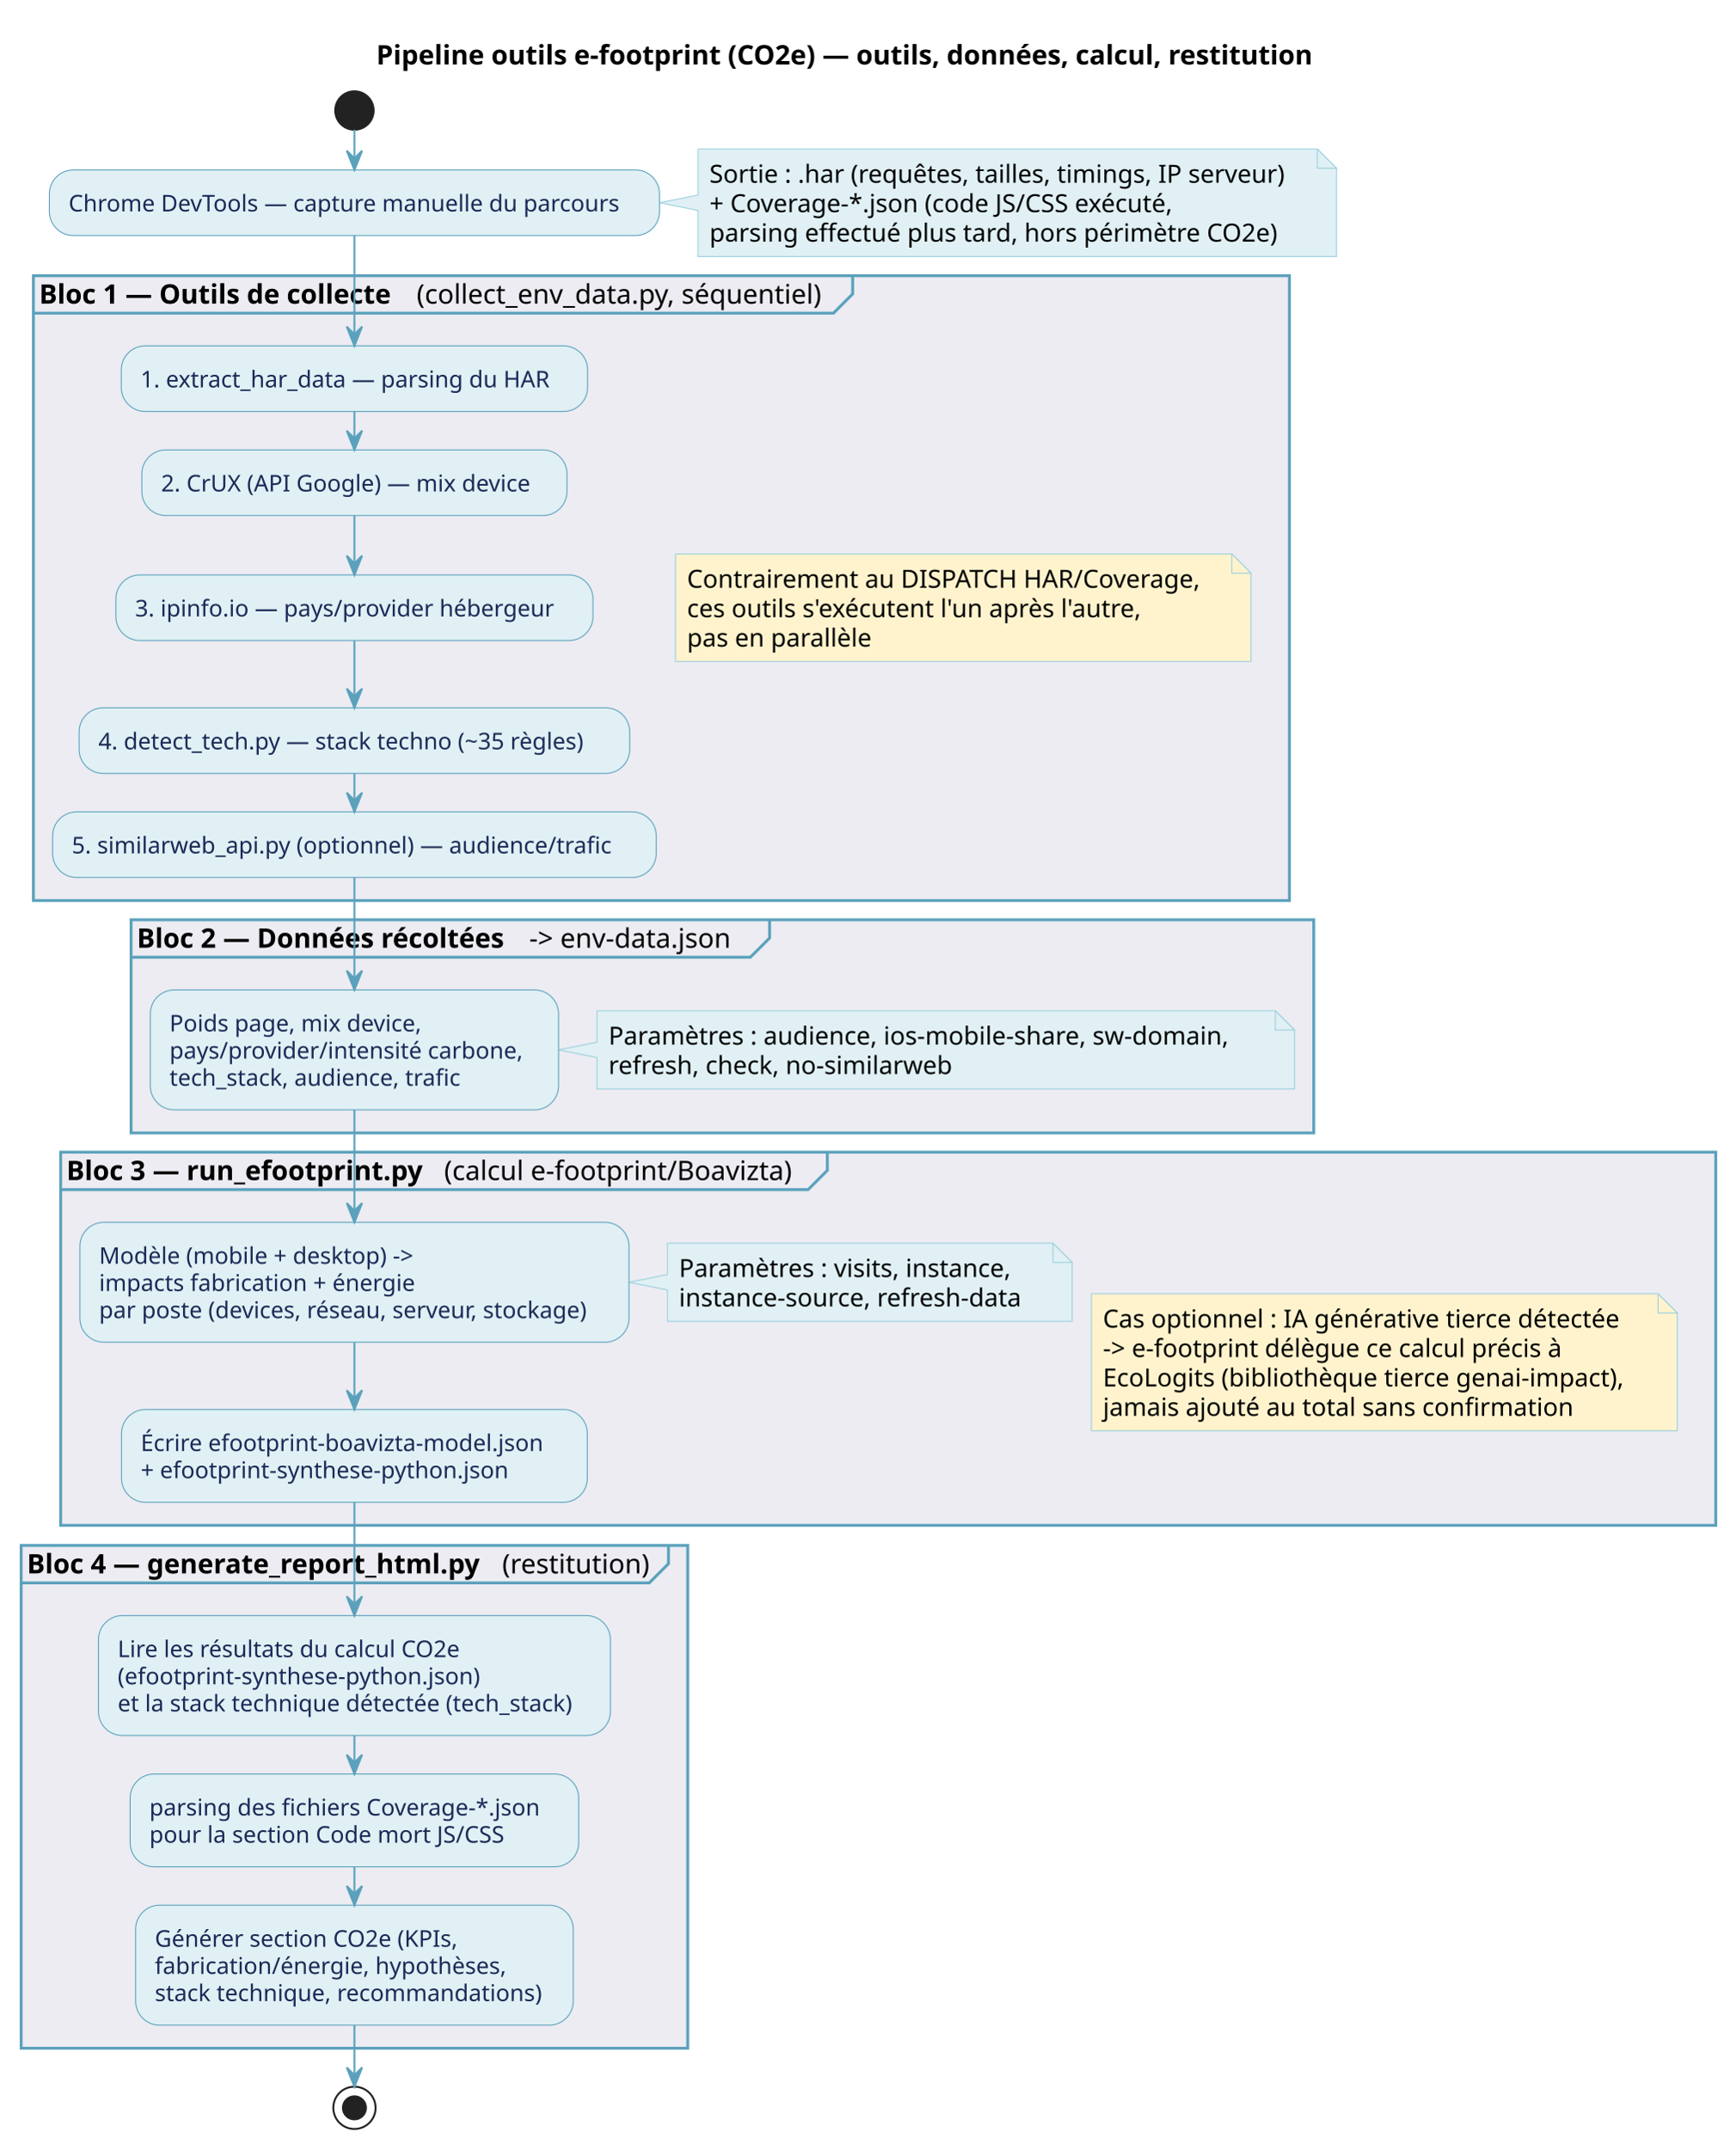
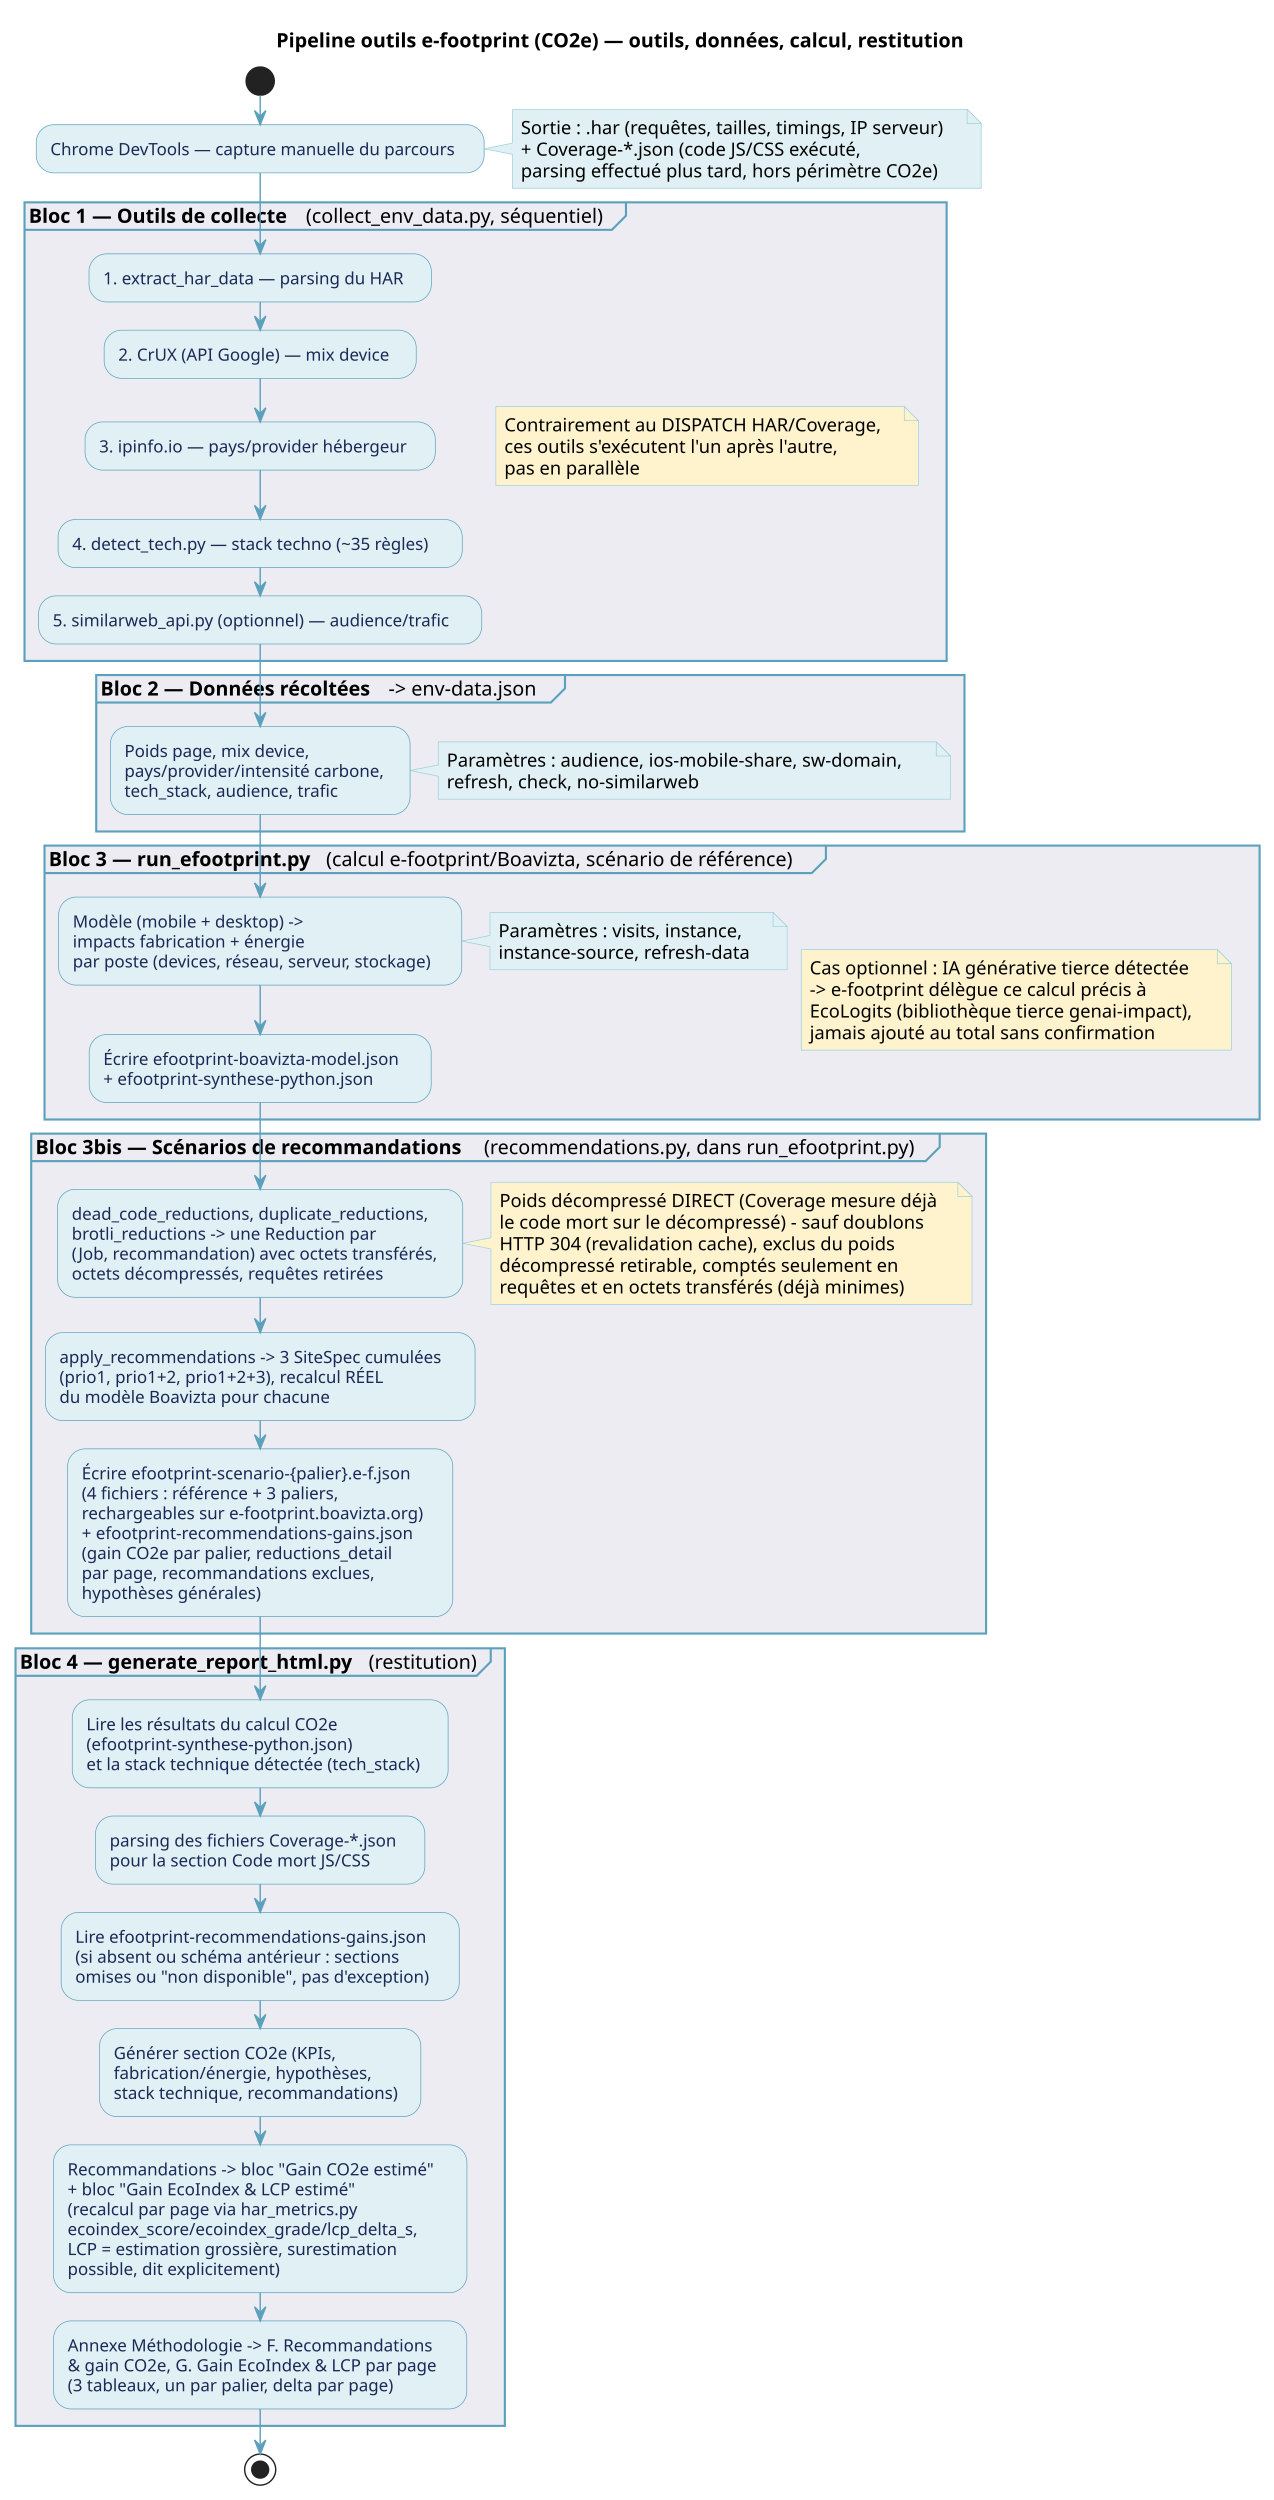
- <svg xmlns="http://www.w3.org/2000/svg" contentStyleType="text/css" data-diagram-type="ACTIVITY" height="1118px" preserveAspectRatio="none" style="width:903px;height:1118px;background:#FFFFFF;" version="1.1" viewBox="0 0 903 1118" width="903px" zoomAndPan="magnify">
+ <svg xmlns="http://www.w3.org/2000/svg" contentStyleType="text/css" data-diagram-type="ACTIVITY" height="1772px" preserveAspectRatio="none" style="width:903px;height:1772px;background:#FFFFFF;" version="1.1" viewBox="0 0 903 1772" width="903px" zoomAndPan="magnify">
  <defs />
  <g>
    <g class="title" data-source-line="1">
      <text fill="#000000" font-family="sans-serif" font-size="14" font-weight="bold" lengthAdjust="spacing" textLength="509.257" x="195.778" y="33.535">Pipeline outils e-footprint (CO2e) — outils, données, calcul, restitution</text>
    </g>
    <ellipse cx="184.423" cy="57.488" fill="#222222" rx="10" ry="10" style="stroke:#222222;stroke-width:1;" />
    <path d="M363.161,77.488 L363.161,101.454 L343.161,105.454 L363.161,109.454 L363.161,133.42 A0,0 0 0 0 363.161,133.42 L695.475,133.42 A0,0 0 0 0 695.475,133.42 L695.475,87.488 L685.475,77.488 L363.161,77.488 A0,0 0 0 0 363.161,77.488" fill="#E0F0F4" style="stroke:#9BD0DD;stroke-width:0.5;" />
    <path d="M685.475,77.488 L685.475,87.488 L695.475,87.488 L685.475,77.488" fill="#E0F0F4" style="stroke:#9BD0DD;stroke-width:0.5;" />
    <text fill="#000000" font-family="sans-serif" font-size="13" lengthAdjust="spacing" textLength="311.315" x="369.161" y="95.057">Sortie : .har (requêtes, tailles, timings, IP serveur)</text>
    <text fill="#000000" font-family="sans-serif" font-size="13" lengthAdjust="spacing" textLength="258.68" x="369.161" y="110.367">+ Coverage-*.json (code JS/CSS exécuté,</text>
    <text fill="#000000" font-family="sans-serif" font-size="13" lengthAdjust="spacing" textLength="307.176" x="369.161" y="125.678">parsing effectué plus tard, hors périmètre CO2e)</text>
    <rect fill="#E0F0F4" height="34.133" rx="12.5" ry="12.5" style="stroke:#5BA1BC;stroke-width:0.5;" width="317.475" x="25.686" y="88.388" />
    <text fill="#1C2856" font-family="sans-serif" font-size="12" lengthAdjust="spacing" textLength="297.475" x="35.686" y="109.989">Chrome DevTools — capture manuelle du parcours</text>
    <rect fill="#ECECF2" height="325.052" style="stroke:#5BA1BC;stroke-width:1.5;" width="653.603" x="17.373" y="143.42" />
    <path d="M443.689,143.42 L443.689,152.908 L433.689,162.908 L17.373,162.908" fill="none" style="stroke:#5BA1BC;stroke-width:1.5;" />
    <text fill="#000000" font-family="sans-serif" font-size="14" font-weight="bold" lengthAdjust="spacing" textLength="191.994" x="20.373" y="157.955">Bloc 1 — Outils de collecte</text>
    <text fill="#000000" font-family="sans-serif" font-size="14" lengthAdjust="spacing" textLength="219.892" x="216.797" y="157.955">(collect_env_data.py, séquentiel)</text>
    <path d="M351.473,288.174 L351.473,344.106 L650.977,344.106 L650.977,298.174 L640.977,288.174 L351.473,288.174" fill="#FFF3CD" style="stroke:#9BD0DD;stroke-width:0.5;" />
    <path d="M640.977,288.174 L640.977,298.174 L650.977,298.174 L640.977,288.174" fill="#FFF3CD" style="stroke:#9BD0DD;stroke-width:0.5;" />
    <text fill="#000000" font-family="sans-serif" font-size="13" lengthAdjust="spacing" textLength="278.503" x="357.473" y="305.742">Contrairement au DISPATCH HAR/Coverage,</text>
    <text fill="#000000" font-family="sans-serif" font-size="13" lengthAdjust="spacing" textLength="248.917" x="357.473" y="321.053">ces outils s'exécutent l'un après l'autre,</text>
    <text fill="#000000" font-family="sans-serif" font-size="13" lengthAdjust="spacing" textLength="99.144" x="357.473" y="336.363">pas en parallèle</text>
    <rect fill="#E0F0F4" height="34.133" rx="12.5" ry="12.5" style="stroke:#5BA1BC;stroke-width:0.5;" width="242.644" x="63.101" y="179.908" />
    <text fill="#1C2856" font-family="sans-serif" font-size="12" lengthAdjust="spacing" textLength="222.644" x="73.101" y="201.51">1. extract_har_data — parsing du HAR</text>
    <rect fill="#E0F0F4" height="34.133" rx="12.5" ry="12.5" style="stroke:#5BA1BC;stroke-width:0.5;" width="221.211" x="73.818" y="234.041" />
    <text fill="#1C2856" font-family="sans-serif" font-size="12" lengthAdjust="spacing" textLength="201.211" x="83.818" y="255.643">2. CrUX (API Google) — mix device</text>
    <rect fill="#E0F0F4" height="34.133" rx="12.5" ry="12.5" style="stroke:#5BA1BC;stroke-width:0.5;" width="248.258" x="60.294" y="299.073" />
    <text fill="#1C2856" font-family="sans-serif" font-size="12" lengthAdjust="spacing" textLength="228.258" x="70.294" y="320.675">3. ipinfo.io — pays/provider hébergeur</text>
    <rect fill="#E0F0F4" height="34.133" rx="12.5" ry="12.5" style="stroke:#5BA1BC;stroke-width:0.5;" width="286.496" x="41.175" y="368.206" />
    <text fill="#1C2856" font-family="sans-serif" font-size="12" lengthAdjust="spacing" textLength="266.496" x="51.175" y="389.808">4. detect_tech.py — stack techno (~35 règles)</text>
    <rect fill="#E0F0F4" height="34.133" rx="12.5" ry="12.5" style="stroke:#5BA1BC;stroke-width:0.5;" width="314.1" x="27.373" y="422.339" />
    <text fill="#1C2856" font-family="sans-serif" font-size="12" lengthAdjust="spacing" textLength="294.1" x="37.373" y="443.94">5. similarweb_api.py (optionnel) — audience/trafic</text>
    <rect fill="#ECECF2" height="110.887" style="stroke:#5BA1BC;stroke-width:1.5;" width="615.432" x="68.201" y="478.472" />
    <path d="M400.467,478.472 L400.467,487.96 L390.467,497.96 L68.201,497.96" fill="none" style="stroke:#5BA1BC;stroke-width:1.5;" />
    <text fill="#000000" font-family="sans-serif" font-size="14" font-weight="bold" lengthAdjust="spacing" textLength="199.719" x="71.201" y="493.007">Bloc 2 — Données récoltées</text>
    <text fill="#000000" font-family="sans-serif" font-size="14" lengthAdjust="spacing" textLength="118.118" x="275.349" y="493.007">-&gt; env-data.json</text>
    <path d="M310.646,525.849 L310.646,542.159 L290.646,546.159 L310.646,550.159 L310.646,566.47 A0,0 0 0 0 310.646,566.47 L673.632,566.47 A0,0 0 0 0 673.632,566.47 L673.632,535.849 L663.632,525.849 L310.646,525.849 A0,0 0 0 0 310.646,525.849" fill="#E0F0F4" style="stroke:#9BD0DD;stroke-width:0.5;" />
    <path d="M663.632,525.849 L663.632,535.849 L673.632,535.849 L663.632,525.849" fill="#E0F0F4" style="stroke:#9BD0DD;stroke-width:0.5;" />
    <text fill="#000000" font-family="sans-serif" font-size="13" lengthAdjust="spacing" textLength="341.986" x="316.646" y="543.417">Paramètres : audience, ios-mobile-share, sw-domain,</text>
    <text fill="#000000" font-family="sans-serif" font-size="13" lengthAdjust="spacing" textLength="188.83" x="316.646" y="558.727">refresh, check, no-similarweb</text>
    <rect fill="#E0F0F4" height="62.398" rx="12.5" ry="12.5" style="stroke:#5BA1BC;stroke-width:0.5;" width="212.445" x="78.201" y="514.96" />
    <text fill="#1C2856" font-family="sans-serif" font-size="12" lengthAdjust="spacing" textLength="137.256" x="88.201" y="536.562">Poids page, mix device,</text>
    <text fill="#1C2856" font-family="sans-serif" font-size="12" lengthAdjust="spacing" textLength="192.445" x="88.201" y="550.694">pays/provider/intensité carbone,</text>
    <text fill="#1C2856" font-family="sans-serif" font-size="12" lengthAdjust="spacing" textLength="158.461" x="88.201" y="564.827">tech_stack, audience, trafic</text>
    <rect fill="#ECECF2" height="194.152" style="stroke:#5BA1BC;stroke-width:1.5;" width="861.251" x="31.562" y="599.358" />
-     <path d="M430.506,599.358 L430.506,608.847 L420.506,618.847 L31.562,618.847" fill="none" style="stroke:#5BA1BC;stroke-width:1.5;" />
+     <path d="M585.402,599.358 L585.402,608.847 L575.402,618.847 L31.562,618.847" fill="none" style="stroke:#5BA1BC;stroke-width:1.5;" />
    <text fill="#000000" font-family="sans-serif" font-size="14" font-weight="bold" lengthAdjust="spacing" textLength="192.117" x="34.562" y="613.894">Bloc 3 — run_efootprint.py</text>
-     <text fill="#000000" font-family="sans-serif" font-size="14" lengthAdjust="spacing" textLength="192.398" x="231.109" y="613.894">(calcul e-footprint/Boavizta)</text>
+     <text fill="#000000" font-family="sans-serif" font-size="14" lengthAdjust="spacing" textLength="347.293" x="231.109" y="613.894">(calcul e-footprint/Boavizta, scénario de référence)</text>
    <path d="M567.921,673.058 L567.921,744.3 L872.813,744.3 L872.813,683.058 L862.813,673.058 L567.921,673.058" fill="#FFF3CD" style="stroke:#9BD0DD;stroke-width:0.5;" />
    <path d="M862.813,673.058 L862.813,683.058 L872.813,683.058 L862.813,673.058" fill="#FFF3CD" style="stroke:#9BD0DD;stroke-width:0.5;" />
    <text fill="#000000" font-family="sans-serif" font-size="13" lengthAdjust="spacing" textLength="278.586" x="573.921" y="690.626">Cas optionnel : IA générative tierce détectée</text>
    <text fill="#000000" font-family="sans-serif" font-size="13" lengthAdjust="spacing" textLength="257.893" x="573.921" y="705.937">-&gt; e-footprint délègue ce calcul précis à</text>
    <text fill="#000000" font-family="sans-serif" font-size="13" lengthAdjust="spacing" textLength="283.893" x="573.921" y="721.247">EcoLogits (bibliothèque tierce genai-impact),</text>
    <text fill="#000000" font-family="sans-serif" font-size="13" lengthAdjust="spacing" textLength="253.646" x="573.921" y="736.558">jamais ajouté au total sans confirmation</text>
    <path d="M347.285,646.735 L347.285,663.046 L327.285,667.046 L347.285,671.046 L347.285,687.356 A0,0 0 0 0 347.285,687.356 L557.921,687.356 A0,0 0 0 0 557.921,687.356 L557.921,656.735 L547.921,646.735 L347.285,646.735 A0,0 0 0 0 347.285,646.735" fill="#E0F0F4" style="stroke:#9BD0DD;stroke-width:0.5;" />
    <path d="M547.921,646.735 L547.921,656.735 L557.921,656.735 L547.921,646.735" fill="#E0F0F4" style="stroke:#9BD0DD;stroke-width:0.5;" />
    <text fill="#000000" font-family="sans-serif" font-size="13" lengthAdjust="spacing" textLength="179.797" x="353.285" y="664.304">Paramètres : visits, instance,</text>
    <text fill="#000000" font-family="sans-serif" font-size="13" lengthAdjust="spacing" textLength="189.636" x="353.285" y="679.614">instance-source, refresh-data</text>
    <rect fill="#E0F0F4" height="62.398" rx="12.5" ry="12.5" style="stroke:#5BA1BC;stroke-width:0.5;" width="285.723" x="41.562" y="635.847" />
    <text fill="#1C2856" font-family="sans-serif" font-size="12" lengthAdjust="spacing" textLength="177.644" x="51.562" y="657.448">Modèle (mobile + desktop) -&gt;</text>
    <text fill="#1C2856" font-family="sans-serif" font-size="12" lengthAdjust="spacing" textLength="172.418" x="51.562" y="671.581">impacts fabrication + énergie</text>
    <text fill="#1C2856" font-family="sans-serif" font-size="12" lengthAdjust="spacing" textLength="265.723" x="51.562" y="685.714">par poste (devices, réseau, serveur, stockage)</text>
    <rect fill="#E0F0F4" height="48.266" rx="12.5" ry="12.5" style="stroke:#5BA1BC;stroke-width:0.5;" width="242.393" x="63.227" y="733.245" />
    <text fill="#1C2856" font-family="sans-serif" font-size="12" lengthAdjust="spacing" textLength="222.393" x="73.227" y="754.847">Écrire efootprint-boavizta-model.json</text>
    <text fill="#1C2856" font-family="sans-serif" font-size="12" lengthAdjust="spacing" textLength="205.635" x="73.227" y="768.98">+ efootprint-synthese-python.json</text>
-     <rect fill="#ECECF2" height="261.551" style="stroke:#5BA1BC;stroke-width:1.5;" width="346.847" x="11" y="803.964" />
-     <path d="M347.847,803.964 L347.847,813.452 L337.847,823.452 L11,823.452" fill="none" style="stroke:#5BA1BC;stroke-width:1.5;" />
-     <text fill="#000000" font-family="sans-serif" font-size="14" font-weight="bold" lengthAdjust="spacing" textLength="242.867" x="14" y="818.499">Bloc 4 — generate_report_html.py</text>
-     <text fill="#000000" font-family="sans-serif" font-size="14" lengthAdjust="spacing" textLength="79.55" x="261.297" y="818.499">(restitution)</text>
-     <rect fill="#E0F0F4" height="62.398" rx="12.5" ry="12.5" style="stroke:#5BA1BC;stroke-width:0.5;" width="266.398" x="51.224" y="840.452" />
-     <text fill="#1C2856" font-family="sans-serif" font-size="12" lengthAdjust="spacing" textLength="187.272" x="61.224" y="862.054">Lire les résultats du calcul CO2e</text>
-     <text fill="#1C2856" font-family="sans-serif" font-size="12" lengthAdjust="spacing" textLength="200.103" x="61.224" y="876.187">(efootprint-synthese-python.json)</text>
-     <text fill="#1C2856" font-family="sans-serif" font-size="12" lengthAdjust="spacing" textLength="246.398" x="61.224" y="890.319">et la stack technique détectée (tech_stack)</text>
-     <rect fill="#E0F0F4" height="48.266" rx="12.5" ry="12.5" style="stroke:#5BA1BC;stroke-width:0.5;" width="233.393" x="67.727" y="922.851" />
-     <text fill="#1C2856" font-family="sans-serif" font-size="12" lengthAdjust="spacing" textLength="213.393" x="77.727" y="944.452">parsing des fichiers Coverage-*.json</text>
-     <text fill="#1C2856" font-family="sans-serif" font-size="12" lengthAdjust="spacing" textLength="193.688" x="77.727" y="958.585">pour la section Code mort JS/CSS</text>
-     <rect fill="#E0F0F4" height="62.398" rx="12.5" ry="12.5" style="stroke:#5BA1BC;stroke-width:0.5;" width="227.721" x="70.563" y="991.116" />
-     <text fill="#1C2856" font-family="sans-serif" font-size="12" lengthAdjust="spacing" textLength="162.75" x="80.563" y="1012.718">Générer section CO2e (KPIs,</text>
-     <text fill="#1C2856" font-family="sans-serif" font-size="12" lengthAdjust="spacing" textLength="189.75" x="80.563" y="1026.851">fabrication/énergie, hypothèses,</text>
-     <text fill="#1C2856" font-family="sans-serif" font-size="12" lengthAdjust="spacing" textLength="207.721" x="80.563" y="1040.983">stack technique, recommandations)</text>
-     <ellipse cx="184.423" cy="1096.515" fill="none" rx="11" ry="11" style="stroke:#222222;stroke-width:1;" />
-     <ellipse cx="184.423" cy="1096.515" fill="#222222" rx="6" ry="6" style="stroke:#222222;stroke-width:1;" />
+     <rect fill="#ECECF2" height="354.358" style="stroke:#5BA1BC;stroke-width:1.5;" width="676.817" x="22.12" y="803.511" />
+     <path d="M666.071,803.511 L666.071,812.999 L656.071,822.999 L22.12,822.999" fill="none" style="stroke:#5BA1BC;stroke-width:1.5;" />
+     <text fill="#000000" font-family="sans-serif" font-size="14" font-weight="bold" lengthAdjust="spacing" textLength="313.469" x="25.12" y="818.046">Bloc 3bis — Scénarios de recommandations</text>
+     <text fill="#000000" font-family="sans-serif" font-size="14" lengthAdjust="spacing" textLength="316.053" x="343.018" y="818.046">(recommendations.py, dans run_efootprint.py)</text>
+     <path d="M348.002,837.988 L348.002,877.265 L328.002,881.265 L348.002,885.265 L348.002,924.541 A0,0 0 0 0 348.002,924.541 L688.937,924.541 A0,0 0 0 0 688.937,924.541 L688.937,847.988 L678.937,837.988 L348.002,837.988 A0,0 0 0 0 348.002,837.988" fill="#FFF3CD" style="stroke:#9BD0DD;stroke-width:0.5;" />
+     <path d="M678.937,837.988 L678.937,847.988 L688.937,847.988 L678.937,837.988" fill="#FFF3CD" style="stroke:#9BD0DD;stroke-width:0.5;" />
+     <text fill="#000000" font-family="sans-serif" font-size="13" lengthAdjust="spacing" textLength="319.935" x="354.002" y="855.557">Poids décompressé DIRECT (Coverage mesure déjà</text>
+     <text fill="#000000" font-family="sans-serif" font-size="13" lengthAdjust="spacing" textLength="315.999" x="354.002" y="870.867">le code mort sur le décompressé) - sauf doublons</text>
+     <text fill="#000000" font-family="sans-serif" font-size="13" lengthAdjust="spacing" textLength="296.226" x="354.002" y="886.178">HTTP 304 (revalidation cache), exclus du poids</text>
+     <text fill="#000000" font-family="sans-serif" font-size="13" lengthAdjust="spacing" textLength="291.129" x="354.002" y="901.488">décompressé retirable, comptés seulement en</text>
+     <text fill="#000000" font-family="sans-serif" font-size="13" lengthAdjust="spacing" textLength="297.127" x="354.002" y="916.799">requêtes et en octets transférés (déjà minimes)</text>
+     <rect fill="#E0F0F4" height="76.531" rx="12.5" ry="12.5" style="stroke:#5BA1BC;stroke-width:0.5;" width="287.158" x="40.844" y="842.999" />
+     <text fill="#1C2856" font-family="sans-serif" font-size="12" lengthAdjust="spacing" textLength="262.272" x="50.844" y="864.601">dead_code_reductions, duplicate_reductions,</text>
+     <text fill="#1C2856" font-family="sans-serif" font-size="12" lengthAdjust="spacing" textLength="229.43" x="50.844" y="878.733">brotli_reductions -&gt; une Reduction par</text>
+     <text fill="#1C2856" font-family="sans-serif" font-size="12" lengthAdjust="spacing" textLength="267.158" x="50.844" y="892.866">(Job, recommandation) avec octets transférés,</text>
+     <text fill="#1C2856" font-family="sans-serif" font-size="12" lengthAdjust="spacing" textLength="228.152" x="50.844" y="906.999">octets décompressés, requêtes retirées</text>
+     <rect fill="#E0F0F4" height="62.398" rx="12.5" ry="12.5" style="stroke:#5BA1BC;stroke-width:0.5;" width="304.607" x="32.12" y="944.541" />
+     <text fill="#1C2856" font-family="sans-serif" font-size="12" lengthAdjust="spacing" textLength="284.607" x="42.12" y="966.143">apply_recommendations -&gt; 3 SiteSpec cumulées</text>
+     <text fill="#1C2856" font-family="sans-serif" font-size="12" lengthAdjust="spacing" textLength="250.33" x="42.12" y="980.275">(prio1, prio1+2, prio1+2+3), recalcul RÉEL</text>
+     <text fill="#1C2856" font-family="sans-serif" font-size="12" lengthAdjust="spacing" textLength="196.957" x="42.12" y="994.408">du modèle Boavizta pour chacune</text>
+     <rect fill="#E0F0F4" height="118.93" rx="12.5" ry="12.5" style="stroke:#5BA1BC;stroke-width:0.5;" width="273.037" x="47.905" y="1026.939" />
+     <text fill="#1C2856" font-family="sans-serif" font-size="12" lengthAdjust="spacing" textLength="248.016" x="57.905" y="1048.541">Écrire efootprint-scenario-{palier}.e-f.json</text>
+     <text fill="#1C2856" font-family="sans-serif" font-size="12" lengthAdjust="spacing" textLength="195.047" x="57.905" y="1062.674">(4 fichiers : référence + 3 paliers,</text>
+     <text fill="#1C2856" font-family="sans-serif" font-size="12" lengthAdjust="spacing" textLength="253.037" x="57.905" y="1076.807">rechargeables sur e-footprint.boavizta.org)</text>
+     <text fill="#1C2856" font-family="sans-serif" font-size="12" lengthAdjust="spacing" textLength="249.668" x="57.905" y="1090.939">+ efootprint-recommendations-gains.json</text>
+     <text fill="#1C2856" font-family="sans-serif" font-size="12" lengthAdjust="spacing" textLength="231.539" x="57.905" y="1105.072">(gain CO2e par palier, reductions_detail</text>
+     <text fill="#1C2856" font-family="sans-serif" font-size="12" lengthAdjust="spacing" textLength="214.998" x="57.905" y="1119.205">par page, recommandations exclues,</text>
+     <text fill="#1C2856" font-family="sans-serif" font-size="12" lengthAdjust="spacing" textLength="129.99" x="57.905" y="1133.338">hypothèses générales)</text>
+     <rect fill="#ECECF2" height="551.144" style="stroke:#5BA1BC;stroke-width:1.5;" width="346.847" x="11" y="1168.322" />
+     <path d="M347.847,1168.322 L347.847,1177.811 L337.847,1187.811 L11,1187.811" fill="none" style="stroke:#5BA1BC;stroke-width:1.5;" />
+     <text fill="#000000" font-family="sans-serif" font-size="14" font-weight="bold" lengthAdjust="spacing" textLength="242.867" x="14" y="1182.857">Bloc 4 — generate_report_html.py</text>
+     <text fill="#000000" font-family="sans-serif" font-size="14" lengthAdjust="spacing" textLength="79.55" x="261.297" y="1182.857">(restitution)</text>
+     <rect fill="#E0F0F4" height="62.398" rx="12.5" ry="12.5" style="stroke:#5BA1BC;stroke-width:0.5;" width="266.398" x="51.224" y="1204.811" />
+     <text fill="#1C2856" font-family="sans-serif" font-size="12" lengthAdjust="spacing" textLength="187.272" x="61.224" y="1226.412">Lire les résultats du calcul CO2e</text>
+     <text fill="#1C2856" font-family="sans-serif" font-size="12" lengthAdjust="spacing" textLength="200.103" x="61.224" y="1240.545">(efootprint-synthese-python.json)</text>
+     <text fill="#1C2856" font-family="sans-serif" font-size="12" lengthAdjust="spacing" textLength="246.398" x="61.224" y="1254.678">et la stack technique détectée (tech_stack)</text>
+     <rect fill="#E0F0F4" height="48.266" rx="12.5" ry="12.5" style="stroke:#5BA1BC;stroke-width:0.5;" width="233.393" x="67.727" y="1287.209" />
+     <text fill="#1C2856" font-family="sans-serif" font-size="12" lengthAdjust="spacing" textLength="213.393" x="77.727" y="1308.811">parsing des fichiers Coverage-*.json</text>
+     <text fill="#1C2856" font-family="sans-serif" font-size="12" lengthAdjust="spacing" textLength="193.688" x="77.727" y="1322.943">pour la section Code mort JS/CSS</text>
+     <rect fill="#E0F0F4" height="62.398" rx="12.5" ry="12.5" style="stroke:#5BA1BC;stroke-width:0.5;" width="282.184" x="43.331" y="1355.475" />
+     <text fill="#1C2856" font-family="sans-serif" font-size="12" lengthAdjust="spacing" textLength="261.592" x="53.331" y="1377.076">Lire efootprint-recommendations-gains.json</text>
+     <text fill="#1C2856" font-family="sans-serif" font-size="12" lengthAdjust="spacing" textLength="238.541" x="53.331" y="1391.209">(si absent ou schéma antérieur : sections</text>
+     <text fill="#1C2856" font-family="sans-serif" font-size="12" lengthAdjust="spacing" textLength="262.184" x="53.331" y="1405.342">omises ou "non disponible", pas d'exception)</text>
+     <rect fill="#E0F0F4" height="62.398" rx="12.5" ry="12.5" style="stroke:#5BA1BC;stroke-width:0.5;" width="227.721" x="70.563" y="1437.873" />
+     <text fill="#1C2856" font-family="sans-serif" font-size="12" lengthAdjust="spacing" textLength="162.75" x="80.563" y="1459.475">Générer section CO2e (KPIs,</text>
+     <text fill="#1C2856" font-family="sans-serif" font-size="12" lengthAdjust="spacing" textLength="189.75" x="80.563" y="1473.607">fabrication/énergie, hypothèses,</text>
+     <text fill="#1C2856" font-family="sans-serif" font-size="12" lengthAdjust="spacing" textLength="207.721" x="80.563" y="1487.74">stack technique, recommandations)</text>
+     <rect fill="#E0F0F4" height="104.797" rx="12.5" ry="12.5" style="stroke:#5BA1BC;stroke-width:0.5;" width="293.076" x="37.885" y="1520.272" />
+     <text fill="#1C2856" font-family="sans-serif" font-size="12" lengthAdjust="spacing" textLength="273.076" x="47.885" y="1541.873">Recommandations -&gt; bloc "Gain CO2e estimé"</text>
+     <text fill="#1C2856" font-family="sans-serif" font-size="12" lengthAdjust="spacing" textLength="212.912" x="47.885" y="1556.006">+ bloc "Gain EcoIndex &amp; LCP estimé"</text>
+     <text fill="#1C2856" font-family="sans-serif" font-size="12" lengthAdjust="spacing" textLength="213.357" x="47.885" y="1570.139">(recalcul par page via har_metrics.py</text>
+     <text fill="#1C2856" font-family="sans-serif" font-size="12" lengthAdjust="spacing" textLength="262.412" x="47.885" y="1584.272">ecoindex_score/ecoindex_grade/lcp_delta_s,</text>
+     <text fill="#1C2856" font-family="sans-serif" font-size="12" lengthAdjust="spacing" textLength="244.81" x="47.885" y="1598.404">LCP = estimation grossière, surestimation</text>
+     <text fill="#1C2856" font-family="sans-serif" font-size="12" lengthAdjust="spacing" textLength="158.285" x="47.885" y="1612.537">possible, dit explicitement)</text>
+     <rect fill="#E0F0F4" height="62.398" rx="12.5" ry="12.5" style="stroke:#5BA1BC;stroke-width:0.5;" width="292.877" x="37.985" y="1645.068" />
+     <text fill="#1C2856" font-family="sans-serif" font-size="12" lengthAdjust="spacing" textLength="272.877" x="47.985" y="1666.67">Annexe Méthodologie -&gt; F. Recommandations</text>
+     <text fill="#1C2856" font-family="sans-serif" font-size="12" lengthAdjust="spacing" textLength="271.606" x="47.985" y="1680.803">&amp; gain CO2e, G. Gain EcoIndex &amp; LCP par page</text>
+     <text fill="#1C2856" font-family="sans-serif" font-size="12" lengthAdjust="spacing" textLength="242.777" x="47.985" y="1694.936">(3 tableaux, un par palier, delta par page)</text>
+     <ellipse cx="184.423" cy="1750.467" fill="none" rx="11" ry="11" style="stroke:#222222;stroke-width:1;" />
+     <ellipse cx="184.423" cy="1750.467" fill="#222222" rx="6" ry="6" style="stroke:#222222;stroke-width:1;" />
    <line style="stroke:#5BA1BC;stroke-width:1;" x1="184.423" x2="184.423" y1="67.488" y2="88.388" />
    <polygon fill="#5BA1BC" points="180.423,78.388,184.423,88.388,188.423,78.388,184.423,82.388" style="stroke:#5BA1BC;stroke-width:1;" />
    <line style="stroke:#5BA1BC;stroke-width:1;" x1="184.423" x2="184.423" y1="214.041" y2="234.041" />
    <polygon fill="#5BA1BC" points="180.423,224.041,184.423,234.041,188.423,224.041,184.423,228.041" style="stroke:#5BA1BC;stroke-width:1;" />
    <line style="stroke:#5BA1BC;stroke-width:1;" x1="184.423" x2="184.423" y1="268.174" y2="299.073" />
    <polygon fill="#5BA1BC" points="180.423,289.073,184.423,299.073,188.423,289.073,184.423,293.073" style="stroke:#5BA1BC;stroke-width:1;" />
    <line style="stroke:#5BA1BC;stroke-width:1;" x1="184.423" x2="184.423" y1="333.206" y2="368.206" />
    <polygon fill="#5BA1BC" points="180.423,358.206,184.423,368.206,188.423,358.206,184.423,362.206" style="stroke:#5BA1BC;stroke-width:1;" />
    <line style="stroke:#5BA1BC;stroke-width:1;" x1="184.423" x2="184.423" y1="402.339" y2="422.339" />
    <polygon fill="#5BA1BC" points="180.423,412.339,184.423,422.339,188.423,412.339,184.423,416.339" style="stroke:#5BA1BC;stroke-width:1;" />
    <line style="stroke:#5BA1BC;stroke-width:1;" x1="184.423" x2="184.423" y1="122.52" y2="179.908" />
    <polygon fill="#5BA1BC" points="180.423,169.908,184.423,179.908,188.423,169.908,184.423,173.908" style="stroke:#5BA1BC;stroke-width:1;" />
    <line style="stroke:#5BA1BC;stroke-width:1;" x1="184.423" x2="184.423" y1="456.472" y2="514.96" />
    <polygon fill="#5BA1BC" points="180.423,504.96,184.423,514.96,188.423,504.96,184.423,508.96" style="stroke:#5BA1BC;stroke-width:1;" />
    <line style="stroke:#5BA1BC;stroke-width:1;" x1="184.423" x2="184.423" y1="698.245" y2="733.245" />
    <polygon fill="#5BA1BC" points="180.423,723.245,184.423,733.245,188.423,723.245,184.423,727.245" style="stroke:#5BA1BC;stroke-width:1;" />
    <line style="stroke:#5BA1BC;stroke-width:1;" x1="184.423" x2="184.423" y1="577.358" y2="635.847" />
    <polygon fill="#5BA1BC" points="180.423,625.847,184.423,635.847,188.423,625.847,184.423,629.847" style="stroke:#5BA1BC;stroke-width:1;" />
-     <line style="stroke:#5BA1BC;stroke-width:1;" x1="184.423" x2="184.423" y1="902.851" y2="922.851" />
-     <polygon fill="#5BA1BC" points="180.423,912.851,184.423,922.851,188.423,912.851,184.423,916.851" style="stroke:#5BA1BC;stroke-width:1;" />
-     <line style="stroke:#5BA1BC;stroke-width:1;" x1="184.423" x2="184.423" y1="971.116" y2="991.116" />
-     <polygon fill="#5BA1BC" points="180.423,981.116,184.423,991.116,188.423,981.116,184.423,985.116" style="stroke:#5BA1BC;stroke-width:1;" />
-     <line style="stroke:#5BA1BC;stroke-width:1;" x1="184.423" x2="184.423" y1="781.511" y2="840.452" />
-     <polygon fill="#5BA1BC" points="180.423,830.452,184.423,840.452,188.423,830.452,184.423,834.452" style="stroke:#5BA1BC;stroke-width:1;" />
-     <line style="stroke:#5BA1BC;stroke-width:1;" x1="184.423" x2="184.423" y1="1053.515" y2="1085.515" />
-     <polygon fill="#5BA1BC" points="180.423,1075.515,184.423,1085.515,188.423,1075.515,184.423,1079.515" style="stroke:#5BA1BC;stroke-width:1;" />
+     <line style="stroke:#5BA1BC;stroke-width:1;" x1="184.423" x2="184.423" y1="919.53" y2="944.541" />
+     <polygon fill="#5BA1BC" points="180.423,934.541,184.423,944.541,188.423,934.541,184.423,938.541" style="stroke:#5BA1BC;stroke-width:1;" />
+     <line style="stroke:#5BA1BC;stroke-width:1;" x1="184.423" x2="184.423" y1="1006.939" y2="1026.939" />
+     <polygon fill="#5BA1BC" points="180.423,1016.939,184.423,1026.939,188.423,1016.939,184.423,1020.939" style="stroke:#5BA1BC;stroke-width:1;" />
+     <line style="stroke:#5BA1BC;stroke-width:1;" x1="184.423" x2="184.423" y1="781.511" y2="842.999" />
+     <polygon fill="#5BA1BC" points="180.423,832.999,184.423,842.999,188.423,832.999,184.423,836.999" style="stroke:#5BA1BC;stroke-width:1;" />
+     <line style="stroke:#5BA1BC;stroke-width:1;" x1="184.423" x2="184.423" y1="1267.209" y2="1287.209" />
+     <polygon fill="#5BA1BC" points="180.423,1277.209,184.423,1287.209,188.423,1277.209,184.423,1281.209" style="stroke:#5BA1BC;stroke-width:1;" />
+     <line style="stroke:#5BA1BC;stroke-width:1;" x1="184.423" x2="184.423" y1="1335.475" y2="1355.475" />
+     <polygon fill="#5BA1BC" points="180.423,1345.475,184.423,1355.475,188.423,1345.475,184.423,1349.475" style="stroke:#5BA1BC;stroke-width:1;" />
+     <line style="stroke:#5BA1BC;stroke-width:1;" x1="184.423" x2="184.423" y1="1417.873" y2="1437.873" />
+     <polygon fill="#5BA1BC" points="180.423,1427.873,184.423,1437.873,188.423,1427.873,184.423,1431.873" style="stroke:#5BA1BC;stroke-width:1;" />
+     <line style="stroke:#5BA1BC;stroke-width:1;" x1="184.423" x2="184.423" y1="1500.272" y2="1520.272" />
+     <polygon fill="#5BA1BC" points="180.423,1510.272,184.423,1520.272,188.423,1510.272,184.423,1514.272" style="stroke:#5BA1BC;stroke-width:1;" />
+     <line style="stroke:#5BA1BC;stroke-width:1;" x1="184.423" x2="184.423" y1="1625.068" y2="1645.068" />
+     <polygon fill="#5BA1BC" points="180.423,1635.068,184.423,1645.068,188.423,1635.068,184.423,1639.068" style="stroke:#5BA1BC;stroke-width:1;" />
+     <line style="stroke:#5BA1BC;stroke-width:1;" x1="184.423" x2="184.423" y1="1145.869" y2="1204.811" />
+     <polygon fill="#5BA1BC" points="180.423,1194.811,184.423,1204.811,188.423,1194.811,184.423,1198.811" style="stroke:#5BA1BC;stroke-width:1;" />
+     <line style="stroke:#5BA1BC;stroke-width:1;" x1="184.423" x2="184.423" y1="1707.467" y2="1739.467" />
+     <polygon fill="#5BA1BC" points="180.423,1729.467,184.423,1739.467,188.423,1729.467,184.423,1733.467" style="stroke:#5BA1BC;stroke-width:1;" />
  </g>
</svg>
